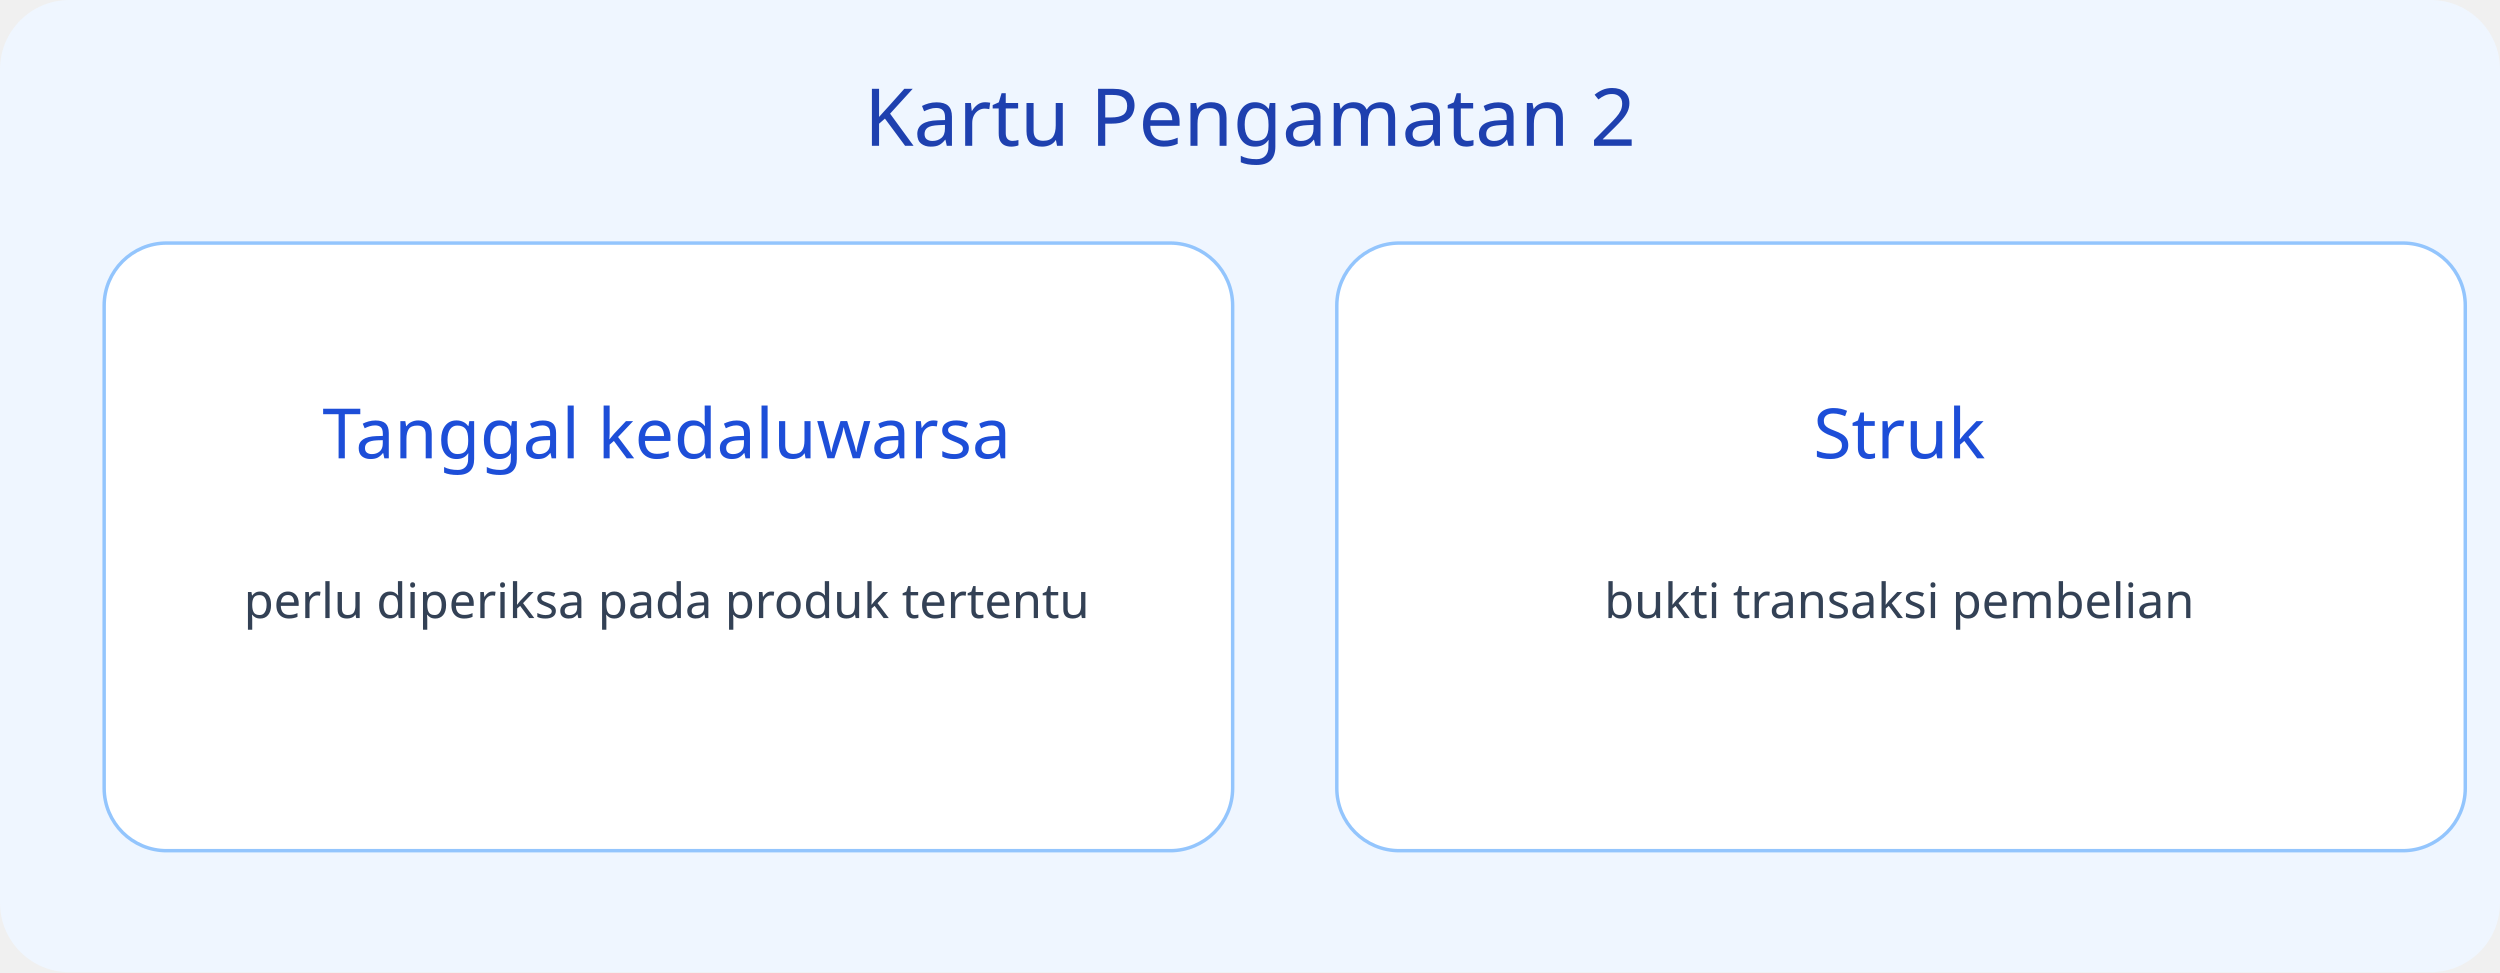
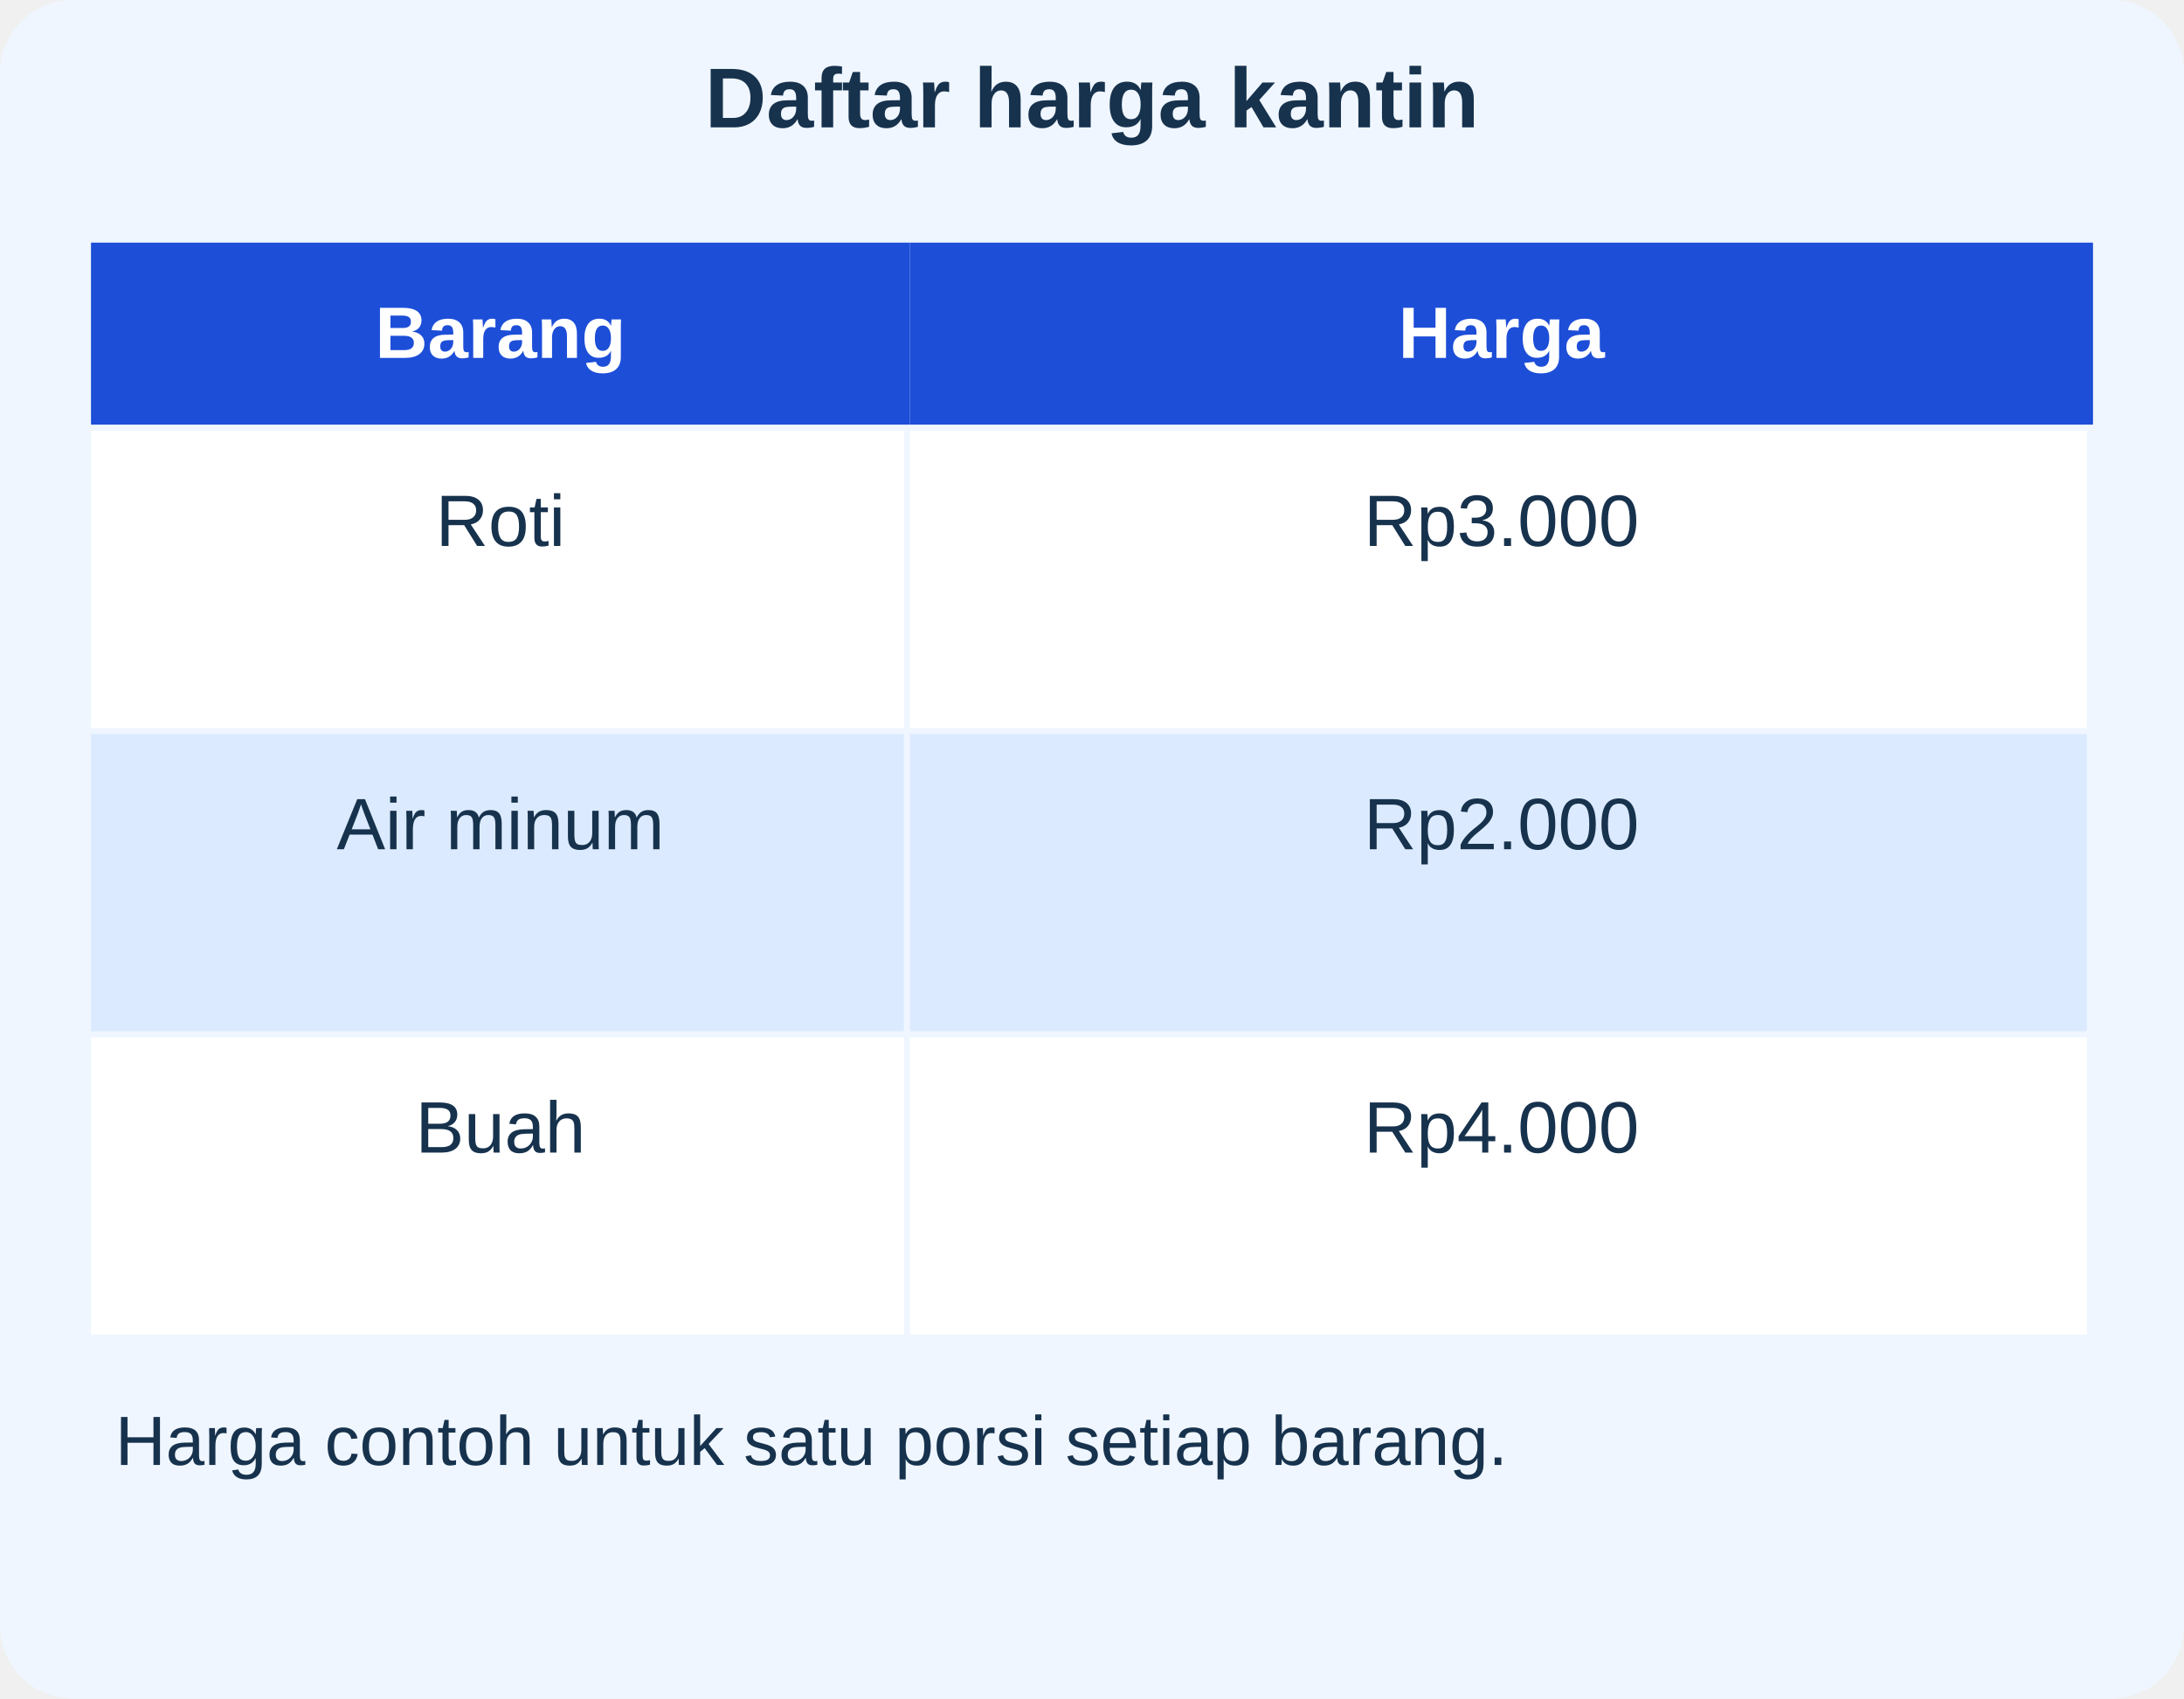
- <svg xmlns="http://www.w3.org/2000/svg" viewBox="0 0 720 280">
-   <rect width="720" height="280" rx="20" fill="#eff6ff" />
-   <text x="360" y="42" font-size="23" text-anchor="middle" font-family="sans-serif" fill="#1e40af">Kartu Pengamatan 2</text>
-   <rect x="30" y="70" width="325" height="175" rx="18" fill="white" stroke="#93c5fd" />
-   <text x="192" y="132" font-size="20" text-anchor="middle" font-family="sans-serif" fill="#1d4ed8">Tanggal kedaluwarsa</text>
-   <text x="192" y="178" font-size="14" text-anchor="middle" font-family="sans-serif" fill="#334155">perlu diperiksa pada produk tertentu</text>
-   <rect x="385" y="70" width="325" height="175" rx="18" fill="white" stroke="#93c5fd" />
-   <text x="547" y="132" font-size="20" text-anchor="middle" font-family="sans-serif" fill="#1d4ed8">Struk</text>
-   <text x="547" y="178" font-size="14" text-anchor="middle" font-family="sans-serif" fill="#334155">bukti transaksi pembelian</text>
+ <svg xmlns="http://www.w3.org/2000/svg" viewBox="0 0 720 560" role="img" aria-labelledby="title desc">
+   <g font-family="Arial, sans-serif">
+     <rect x="0" y="0" width="720" height="560" rx="24" fill="#eff6ff" stroke="none" stroke-width="3" />
+     <text x="360" y="42" font-size="28" fill="#17324d" text-anchor="middle" font-weight="750">Daftar harga kantin</text>
+     <rect x="30" y="80" width="270" height="60" rx="0" fill="#1d4ed8" stroke="none" stroke-width="3" />
+     <text x="165.0" y="118" font-size="24" fill="white" text-anchor="middle" font-weight="650">Barang</text>
+     <rect x="300" y="80" width="390" height="60" rx="0" fill="#1d4ed8" stroke="none" stroke-width="3" />
+     <text x="495.0" y="118" font-size="24" fill="white" text-anchor="middle" font-weight="650">Harga</text>
+     <rect x="30" y="142" width="268" height="98" rx="0" fill="white" stroke="none" stroke-width="3" />
+     <text x="165.0" y="180" font-size="24" fill="#17324d" text-anchor="middle" font-weight="500">Roti</text>
+     <rect x="300" y="142" width="388" height="98" rx="0" fill="white" stroke="none" stroke-width="3" />
+     <text x="495.0" y="180" font-size="24" fill="#17324d" text-anchor="middle" font-weight="500">Rp3.000</text>
+     <rect x="30" y="242" width="268" height="98" rx="0" fill="#dbeafe" stroke="none" stroke-width="3" />
+     <text x="165.0" y="280" font-size="24" fill="#17324d" text-anchor="middle" font-weight="500">Air minum</text>
+     <rect x="300" y="242" width="388" height="98" rx="0" fill="#dbeafe" stroke="none" stroke-width="3" />
+     <text x="495.0" y="280" font-size="24" fill="#17324d" text-anchor="middle" font-weight="500">Rp2.000</text>
+     <rect x="30" y="342" width="268" height="98" rx="0" fill="white" stroke="none" stroke-width="3" />
+     <text x="165.0" y="380" font-size="24" fill="#17324d" text-anchor="middle" font-weight="500">Buah</text>
+     <rect x="300" y="342" width="388" height="98" rx="0" fill="white" stroke="none" stroke-width="3" />
+     <text x="495.0" y="380" font-size="24" fill="#17324d" text-anchor="middle" font-weight="500">Rp4.000</text>
+     <text x="38" y="483" font-size="23" fill="#17324d" text-anchor="start" font-weight="500">Harga contoh untuk satu porsi setiap barang.</text>
+   </g>
</svg>
